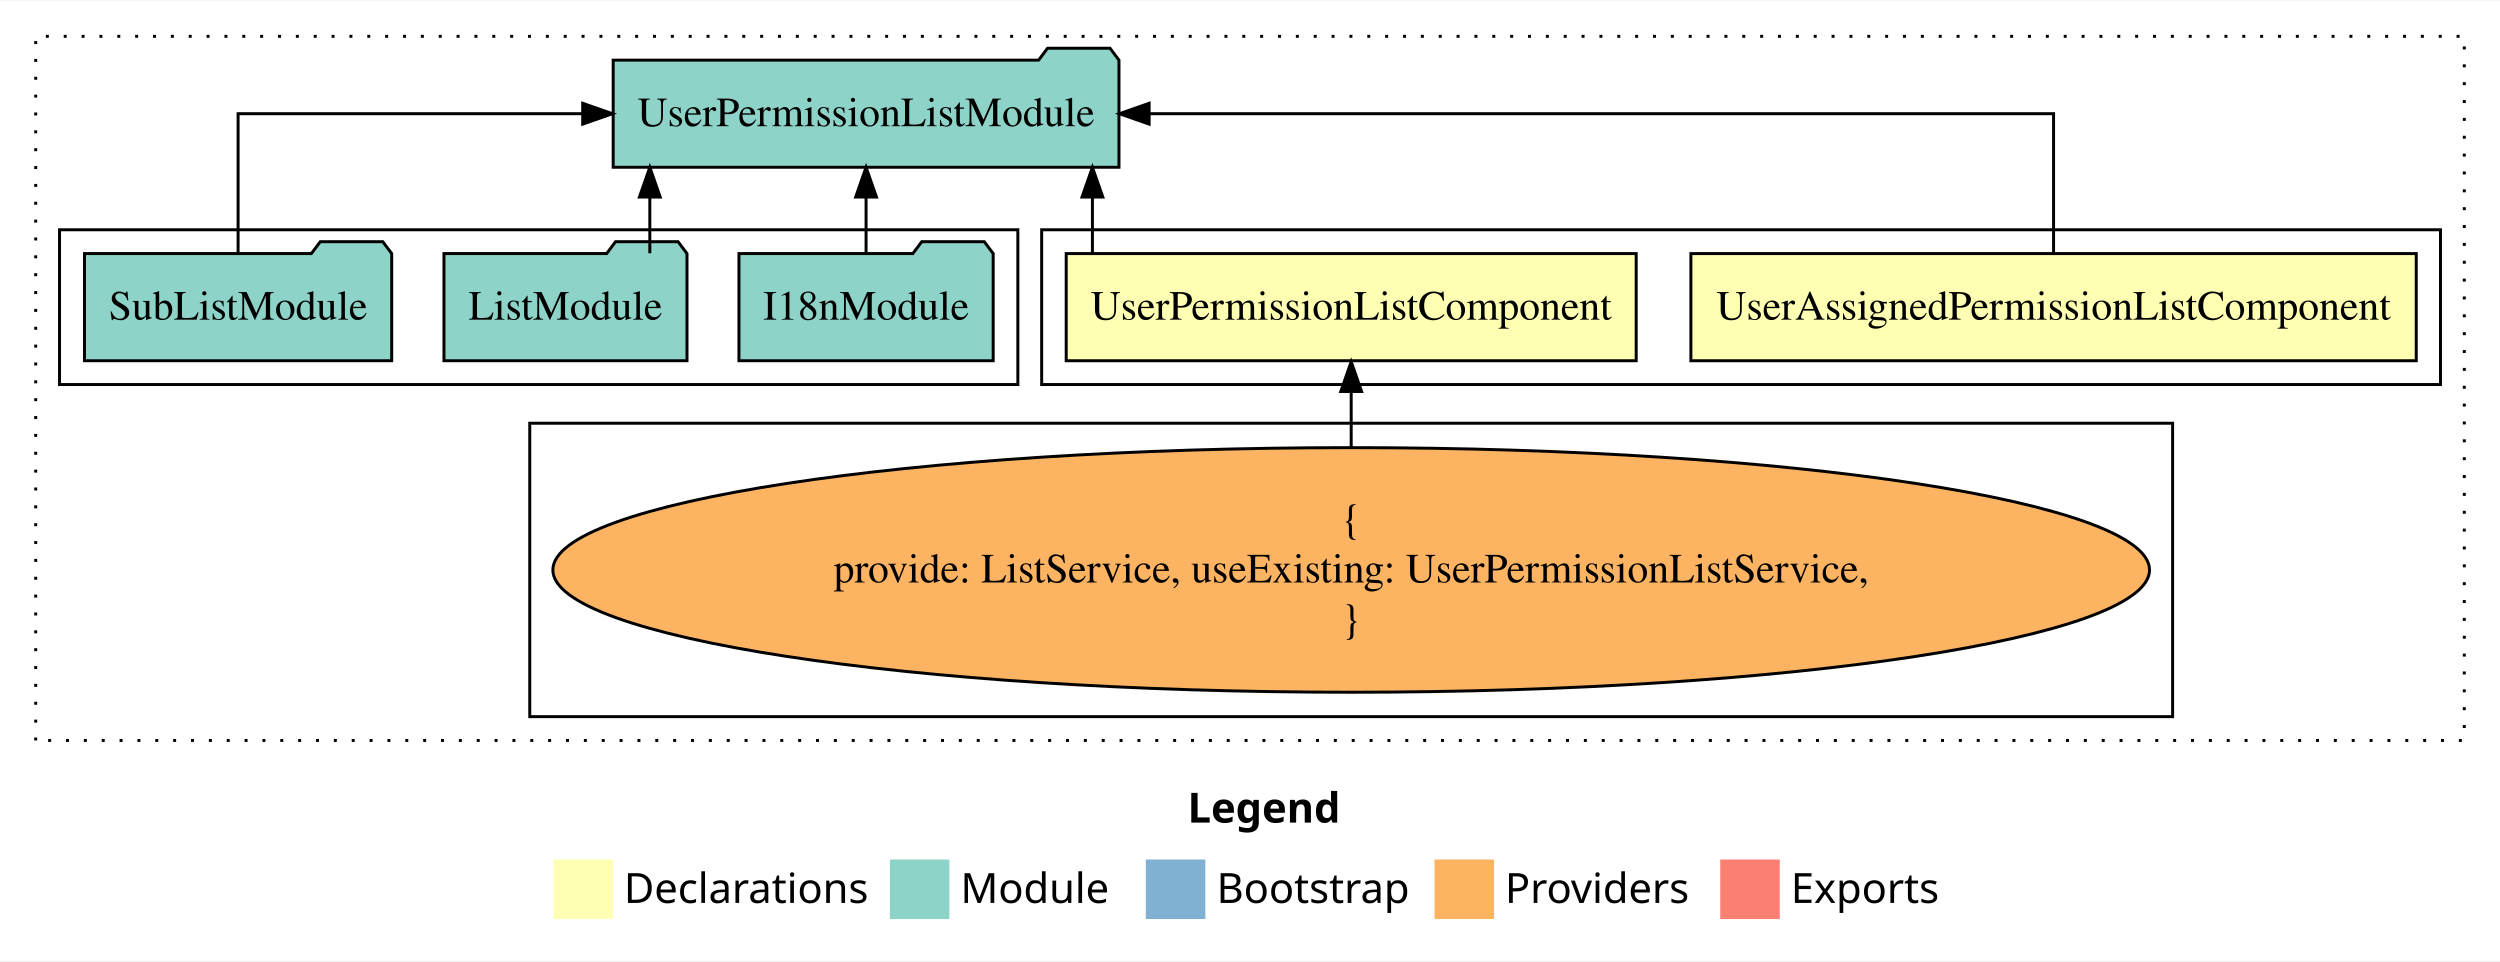
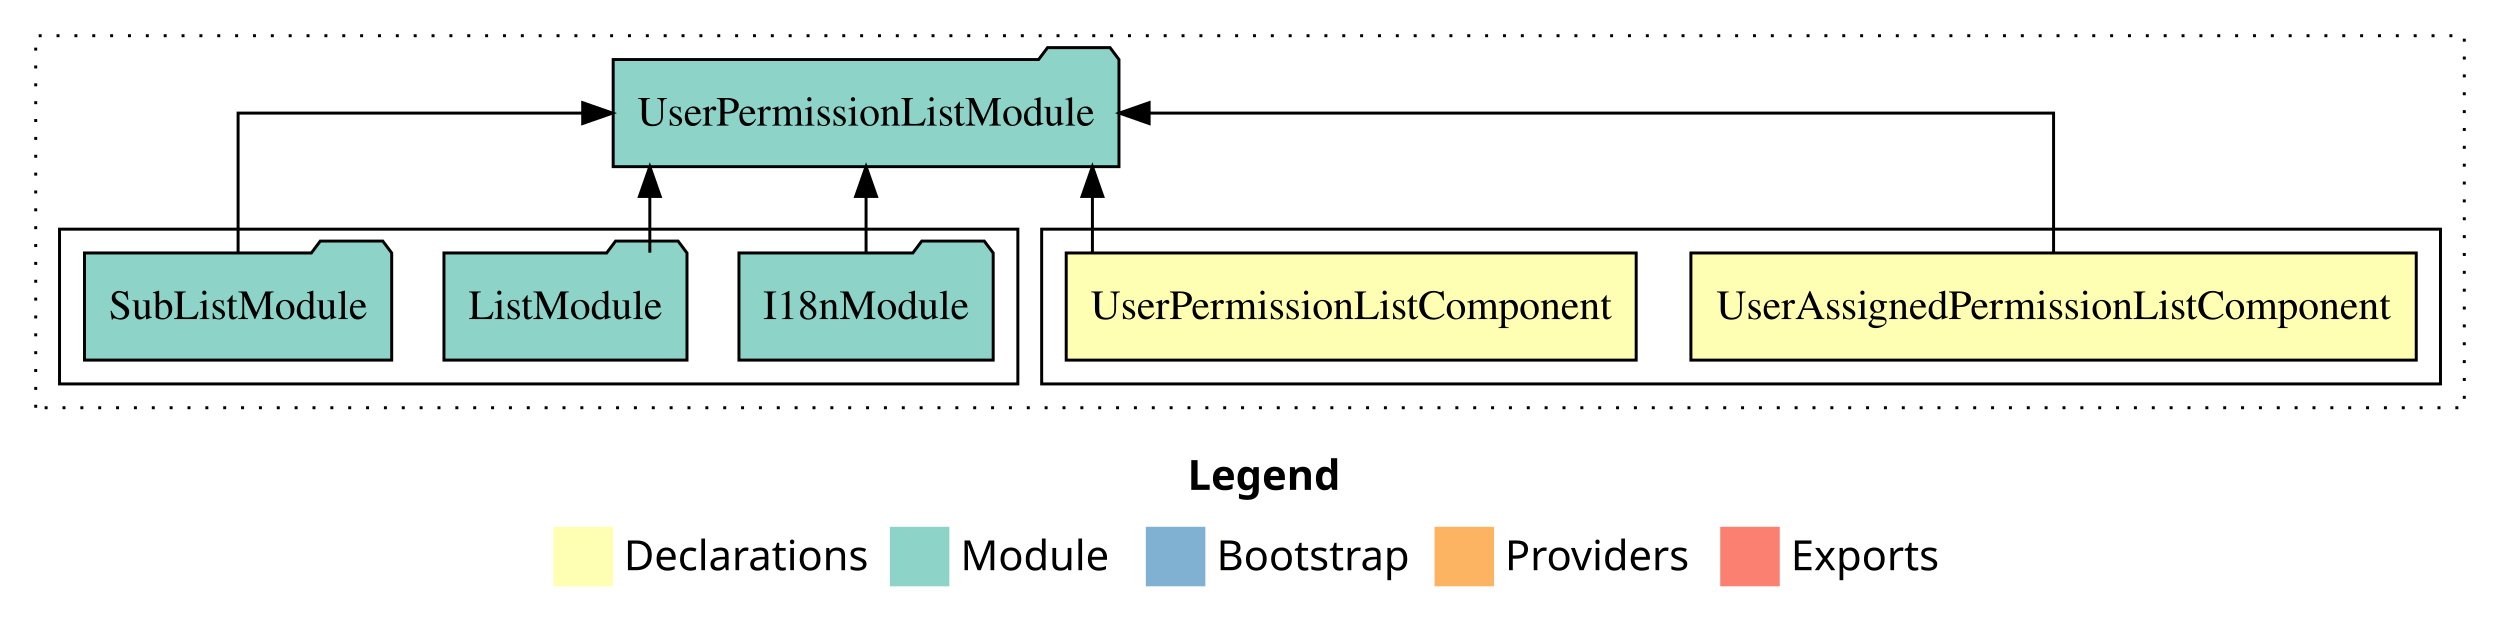
- <svg xmlns="http://www.w3.org/2000/svg" width="840pt" height="323pt" viewBox="0.00 0.00 840.00 322.59">
-   <g id="graph0" class="graph" transform="scale(1 1) rotate(0) translate(4 318.5901)">
-     <polygon fill="#ffffff" stroke="transparent" points="-4,4 -4,-318.59 836,-318.59 836,4 -4,4" />
+ <svg xmlns="http://www.w3.org/2000/svg" width="840pt" height="211pt" viewBox="0.00 0.00 840.00 211.00">
+   <g id="graph0" class="graph" transform="scale(1 1) rotate(0) translate(4 207)">
+     <polygon fill="#ffffff" stroke="transparent" points="-4,4 -4,-207 836,-207 836,4 -4,4" />
    <text text-anchor="start" x="395.009" y="-42.4" font-family="sans-serif" font-weight="bold" font-size="14.00" fill="#000000">Legend</text>
    <polygon fill="#ffffb3" stroke="transparent" points="182,-10 182,-30 202,-30 202,-10 182,-10" />
    <text text-anchor="start" x="205.629" y="-15.4" font-family="sans-serif" font-size="14.00" fill="#000000">  Declarations</text>
    <polygon fill="#8dd3c7" stroke="transparent" points="295,-10 295,-30 315,-30 315,-10 295,-10" />
    <text text-anchor="start" x="318.725" y="-15.4" font-family="sans-serif" font-size="14.00" fill="#000000">  Module</text>
    <polygon fill="#80b1d3" stroke="transparent" points="381,-10 381,-30 401,-30 401,-10 381,-10" />
    <text text-anchor="start" x="404.781" y="-15.4" font-family="sans-serif" font-size="14.00" fill="#000000">  Bootstrap</text>
    <polygon fill="#fdb462" stroke="transparent" points="478,-10 478,-30 498,-30 498,-10 478,-10" />
    <text text-anchor="start" x="501.673" y="-15.4" font-family="sans-serif" font-size="14.00" fill="#000000">  Providers</text>
    <polygon fill="#fb8072" stroke="transparent" points="574,-10 574,-30 594,-30 594,-10 574,-10" />
    <text text-anchor="start" x="597.726" y="-15.4" font-family="sans-serif" font-size="14.00" fill="#000000">  Exports</text>
    <g id="clust1" class="cluster">
-       <polygon fill="none" stroke="#000000" stroke-dasharray="1,5" points="8,-70 8,-306.59 824,-306.59 824,-70 8,-70" />
+       <polygon fill="none" stroke="#000000" stroke-dasharray="1,5" points="8,-70 8,-195 824,-195 824,-70 8,-70" />
    </g>
    <g id="clust2" class="cluster">
-       <polygon fill="none" stroke="#000000" points="346,-189.59 346,-241.59 816,-241.59 816,-189.59 346,-189.59" />
-     </g>
-     <g id="clust4" class="cluster">
-       <polygon fill="none" stroke="#000000" points="174,-78 174,-176.59 726,-176.59 726,-78 174,-78" />
+       <polygon fill="none" stroke="#000000" points="346,-78 346,-130 816,-130 816,-78 346,-78" />
    </g>
    <g id="clust5" class="cluster">
-       <polygon fill="none" stroke="#000000" points="16,-189.59 16,-241.59 338,-241.59 338,-189.59 16,-189.59" />
+       <polygon fill="none" stroke="#000000" points="16,-78 16,-130 338,-130 338,-78 16,-78" />
    </g>
    <g id="node1" class="node">
-       <polygon fill="#ffffb3" stroke="#000000" points="807.857,-233.59 564.143,-233.59 564.143,-197.59 807.857,-197.59 807.857,-233.59" />
-       <text text-anchor="middle" x="686" y="-211.39" font-family="Times,serif" font-size="14.00" fill="#000000">UserAssignedPermissionListComponent</text>
+       <polygon fill="#ffffb3" stroke="#000000" points="807.857,-122 564.143,-122 564.143,-86 807.857,-86 807.857,-122" />
+       <text text-anchor="middle" x="686" y="-99.8" font-family="Times,serif" font-size="14.00" fill="#000000">UserAssignedPermissionListComponent</text>
    </g>
    <g id="node3" class="node">
-       <polygon fill="#8dd3c7" stroke="#000000" points="371.973,-298.59 368.973,-302.59 347.973,-302.59 344.973,-298.59 202.027,-298.59 202.027,-262.59 371.973,-262.59 371.973,-298.59" />
-       <text text-anchor="middle" x="287" y="-276.39" font-family="Times,serif" font-size="14.00" fill="#000000">UserPermissionListModule</text>
+       <polygon fill="#8dd3c7" stroke="#000000" points="371.973,-187 368.973,-191 347.973,-191 344.973,-187 202.027,-187 202.027,-151 371.973,-151 371.973,-187" />
+       <text text-anchor="middle" x="287" y="-164.8" font-family="Times,serif" font-size="14.00" fill="#000000">UserPermissionListModule</text>
    </g>
    <g id="edge1" class="edge">
-       <path fill="none" stroke="#000000" d="M686,-233.696C686,-252.929 686,-280.59 686,-280.59 686,-280.59 382.106,-280.59 382.106,-280.59" />
-       <polygon fill="#000000" stroke="#000000" points="382.106,-277.09 372.106,-280.59 382.106,-284.09 382.106,-277.09" />
+       <path fill="none" stroke="#000000" d="M686,-122.106C686,-141.339 686,-169 686,-169 686,-169 382.106,-169 382.106,-169" />
+       <polygon fill="#000000" stroke="#000000" points="382.106,-165.5 372.106,-169 382.106,-172.5 382.106,-165.5" />
    </g>
    <g id="node2" class="node">
-       <polygon fill="#ffffb3" stroke="#000000" points="545.756,-233.59 354.244,-233.59 354.244,-197.59 545.756,-197.59 545.756,-233.59" />
-       <text text-anchor="middle" x="450" y="-211.39" font-family="Times,serif" font-size="14.00" fill="#000000">UserPermissionListComponent</text>
+       <polygon fill="#ffffb3" stroke="#000000" points="545.756,-122 354.244,-122 354.244,-86 545.756,-86 545.756,-122" />
+       <text text-anchor="middle" x="450" y="-99.8" font-family="Times,serif" font-size="14.00" fill="#000000">UserPermissionListComponent</text>
    </g>
    <g id="edge2" class="edge">
-       <path fill="none" stroke="#000000" d="M363.054,-233.696C363.054,-233.696 363.054,-252.581 363.054,-252.581" />
-       <polygon fill="#000000" stroke="#000000" points="359.554,-252.581 363.054,-262.581 366.554,-252.581 359.554,-252.581" />
+       <path fill="none" stroke="#000000" d="M363.054,-122.106C363.054,-122.106 363.054,-140.991 363.054,-140.991" />
+       <polygon fill="#000000" stroke="#000000" points="359.554,-140.991 363.054,-150.991 366.554,-140.991 359.554,-140.991" />
    </g>
    <g id="node4" class="node">
-       <ellipse fill="#fdb462" stroke="#000000" cx="450" cy="-127.295" rx="268.24" ry="41.091" />
-       <text text-anchor="middle" x="450" y="-139.895" font-family="Times,serif" font-size="14.00" fill="#000000">{</text>
-       <text text-anchor="middle" x="450" y="-123.095" font-family="Times,serif" font-size="14.00" fill="#000000">    provide: ListService, useExisting: UserPermissionListService,</text>
-       <text text-anchor="middle" x="450" y="-106.295" font-family="Times,serif" font-size="14.00" fill="#000000">}</text>
+       <polygon fill="#8dd3c7" stroke="#000000" points="329.711,-122 326.711,-126 305.711,-126 302.711,-122 244.289,-122 244.289,-86 329.711,-86 329.711,-122" />
+       <text text-anchor="middle" x="287" y="-99.8" font-family="Times,serif" font-size="14.00" fill="#000000">I18nModule</text>
    </g>
    <g id="edge3" class="edge">
-       <path fill="none" stroke="#000000" d="M450,-168.599C450,-168.599 450,-187.255 450,-187.255" />
-       <polygon fill="#000000" stroke="#000000" points="446.5,-187.255 450,-197.255 453.5,-187.255 446.5,-187.255" />
+       <path fill="none" stroke="#000000" d="M287,-122.106C287,-122.106 287,-140.991 287,-140.991" />
+       <polygon fill="#000000" stroke="#000000" points="283.5,-140.991 287,-150.991 290.5,-140.991 283.5,-140.991" />
    </g>
    <g id="node5" class="node">
-       <polygon fill="#8dd3c7" stroke="#000000" points="329.711,-233.59 326.711,-237.59 305.711,-237.59 302.711,-233.59 244.289,-233.59 244.289,-197.59 329.711,-197.59 329.711,-233.59" />
-       <text text-anchor="middle" x="287" y="-211.39" font-family="Times,serif" font-size="14.00" fill="#000000">I18nModule</text>
+       <polygon fill="#8dd3c7" stroke="#000000" points="226.829,-122 223.829,-126 202.829,-126 199.829,-122 145.171,-122 145.171,-86 226.829,-86 226.829,-122" />
+       <text text-anchor="middle" x="186" y="-99.8" font-family="Times,serif" font-size="14.00" fill="#000000">ListModule</text>
    </g>
    <g id="edge4" class="edge">
-       <path fill="none" stroke="#000000" d="M287,-233.696C287,-233.696 287,-252.581 287,-252.581" />
-       <polygon fill="#000000" stroke="#000000" points="283.5,-252.581 287,-262.581 290.5,-252.581 283.5,-252.581" />
+       <path fill="none" stroke="#000000" d="M214.339,-122.106C214.339,-122.106 214.339,-140.991 214.339,-140.991" />
+       <polygon fill="#000000" stroke="#000000" points="210.839,-140.991 214.339,-150.991 217.839,-140.991 210.839,-140.991" />
    </g>
    <g id="node6" class="node">
-       <polygon fill="#8dd3c7" stroke="#000000" points="226.829,-233.59 223.829,-237.59 202.829,-237.59 199.829,-233.59 145.171,-233.59 145.171,-197.59 226.829,-197.59 226.829,-233.59" />
-       <text text-anchor="middle" x="186" y="-211.39" font-family="Times,serif" font-size="14.00" fill="#000000">ListModule</text>
+       <polygon fill="#8dd3c7" stroke="#000000" points="127.611,-122 124.611,-126 103.611,-126 100.611,-122 24.389,-122 24.389,-86 127.611,-86 127.611,-122" />
+       <text text-anchor="middle" x="76" y="-99.8" font-family="Times,serif" font-size="14.00" fill="#000000">SubListModule</text>
    </g>
    <g id="edge5" class="edge">
-       <path fill="none" stroke="#000000" d="M214.339,-233.696C214.339,-233.696 214.339,-252.581 214.339,-252.581" />
-       <polygon fill="#000000" stroke="#000000" points="210.839,-252.581 214.339,-262.581 217.839,-252.581 210.839,-252.581" />
-     </g>
-     <g id="node7" class="node">
-       <polygon fill="#8dd3c7" stroke="#000000" points="127.611,-233.59 124.611,-237.59 103.611,-237.59 100.611,-233.59 24.389,-233.59 24.389,-197.59 127.611,-197.59 127.611,-233.59" />
-       <text text-anchor="middle" x="76" y="-211.39" font-family="Times,serif" font-size="14.00" fill="#000000">SubListModule</text>
-     </g>
-     <g id="edge6" class="edge">
-       <path fill="none" stroke="#000000" d="M76,-233.696C76,-252.929 76,-280.59 76,-280.59 76,-280.59 191.786,-280.59 191.786,-280.59" />
-       <polygon fill="#000000" stroke="#000000" points="191.786,-284.09 201.786,-280.59 191.786,-277.09 191.786,-284.09" />
+       <path fill="none" stroke="#000000" d="M76,-122.106C76,-141.339 76,-169 76,-169 76,-169 191.786,-169 191.786,-169" />
+       <polygon fill="#000000" stroke="#000000" points="191.786,-172.5 201.786,-169 191.786,-165.5 191.786,-172.5" />
    </g>
  </g>
</svg>
